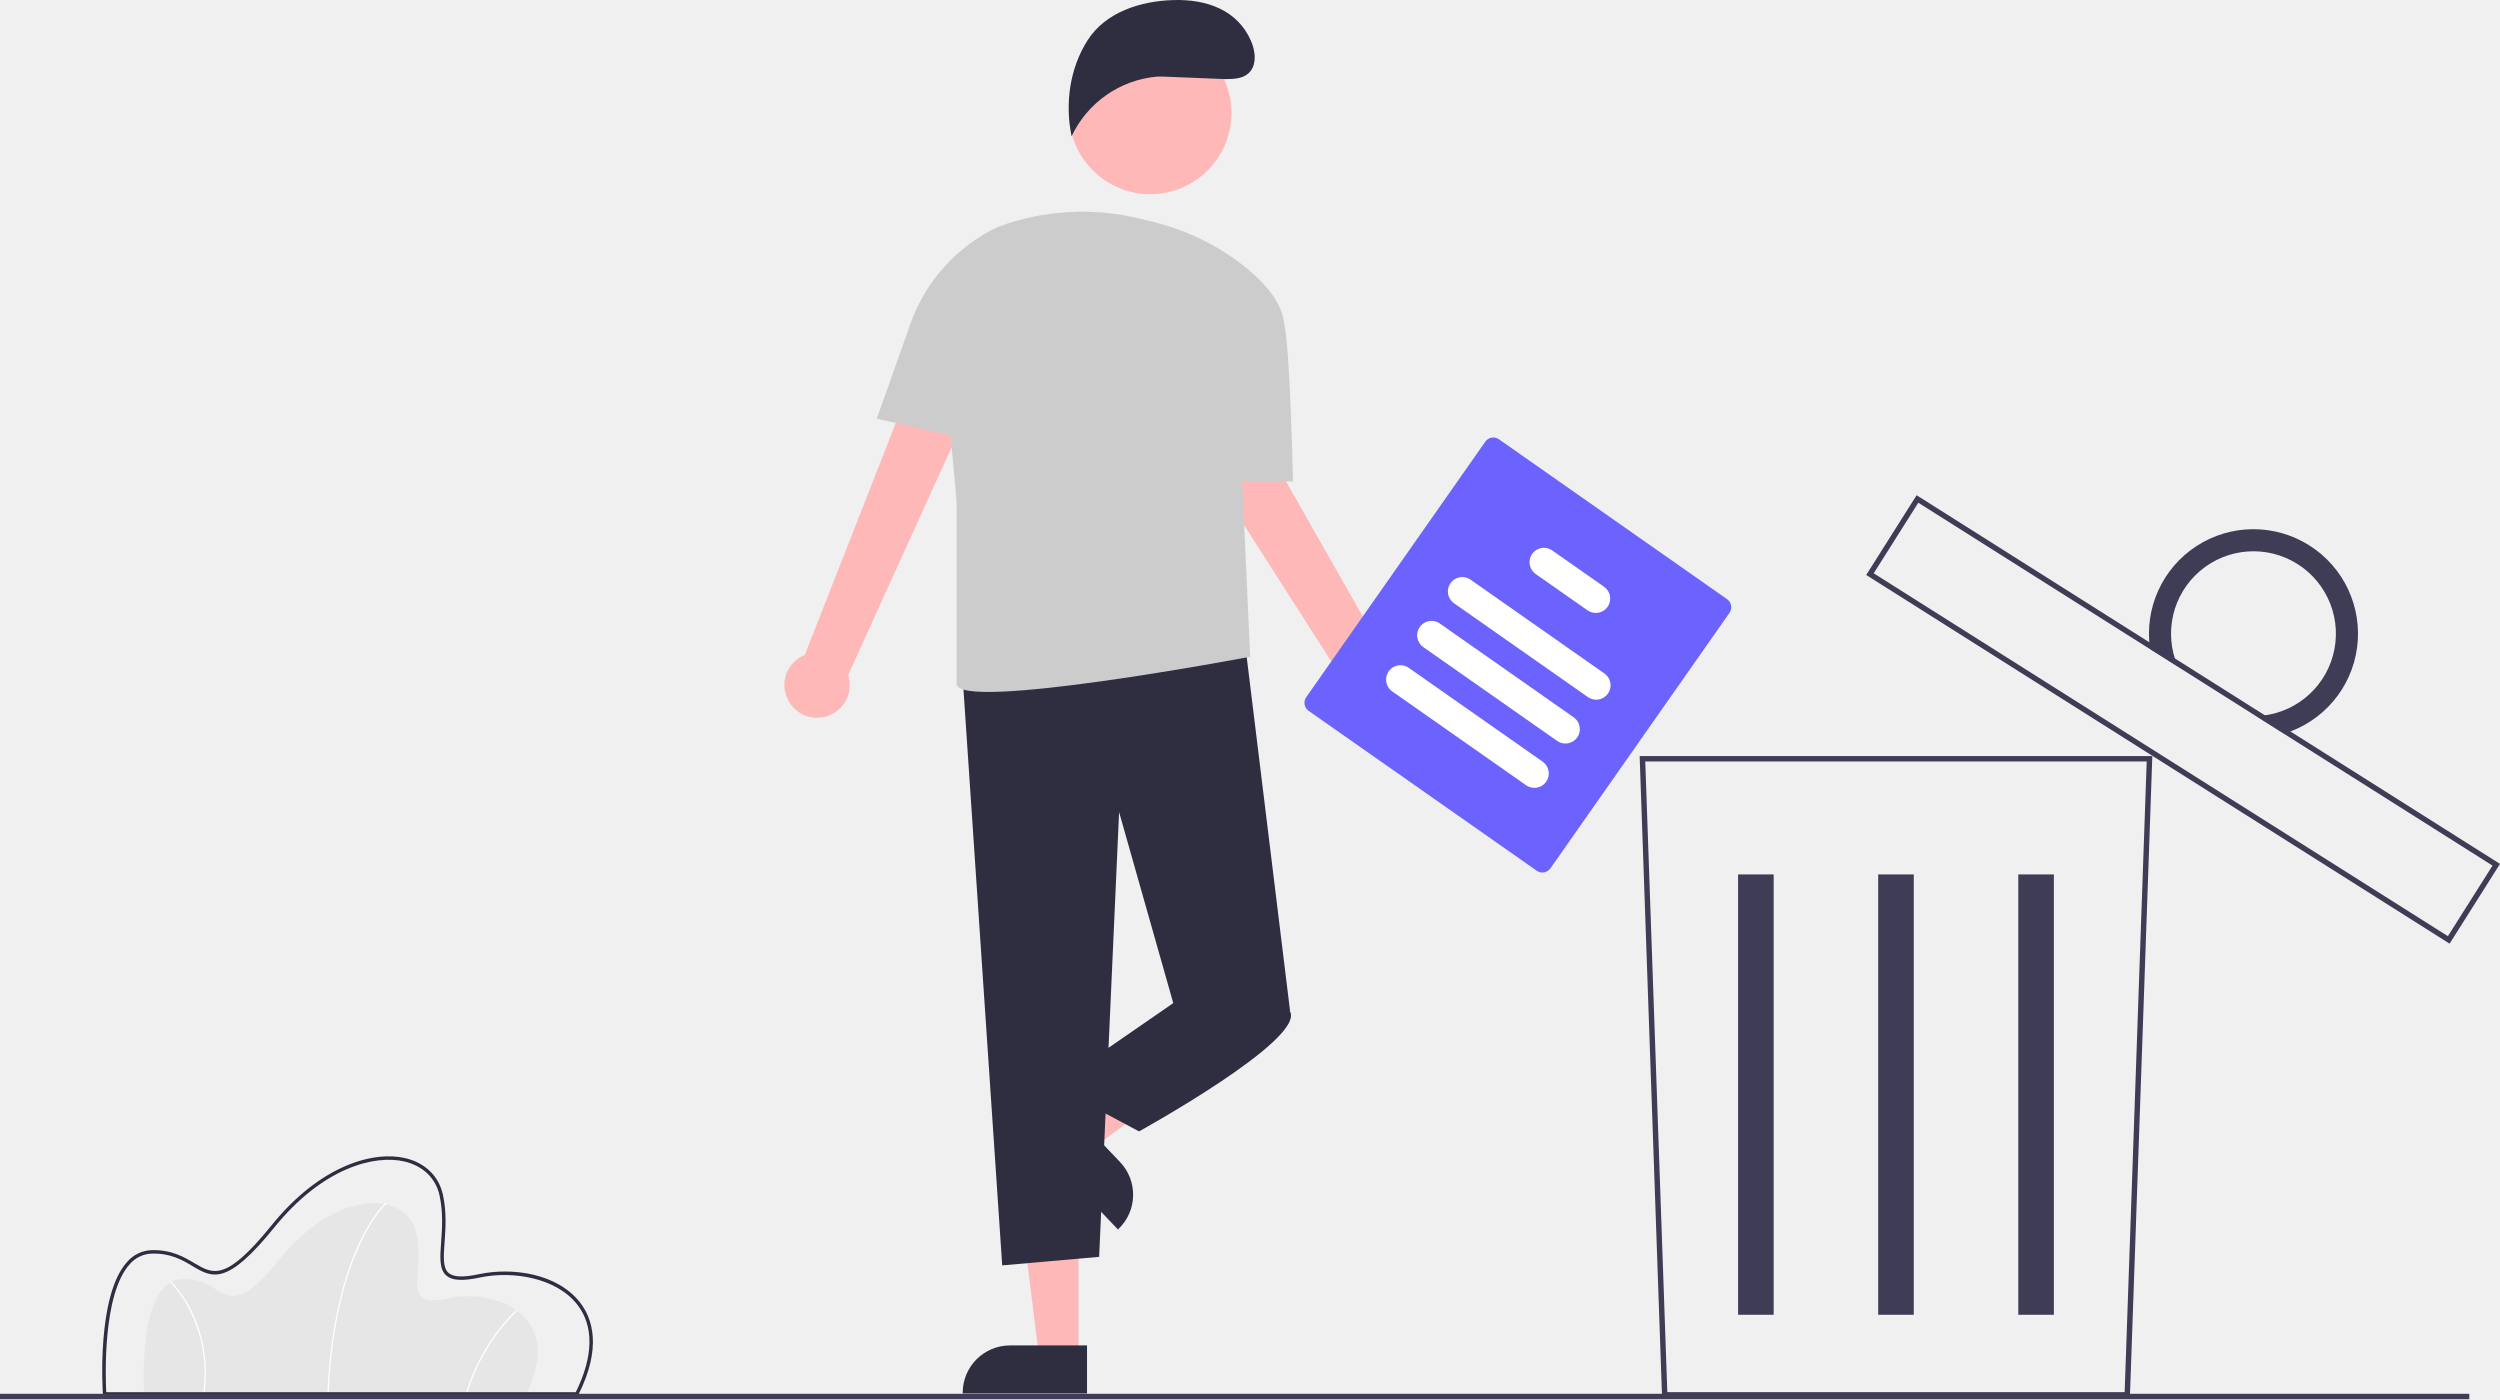
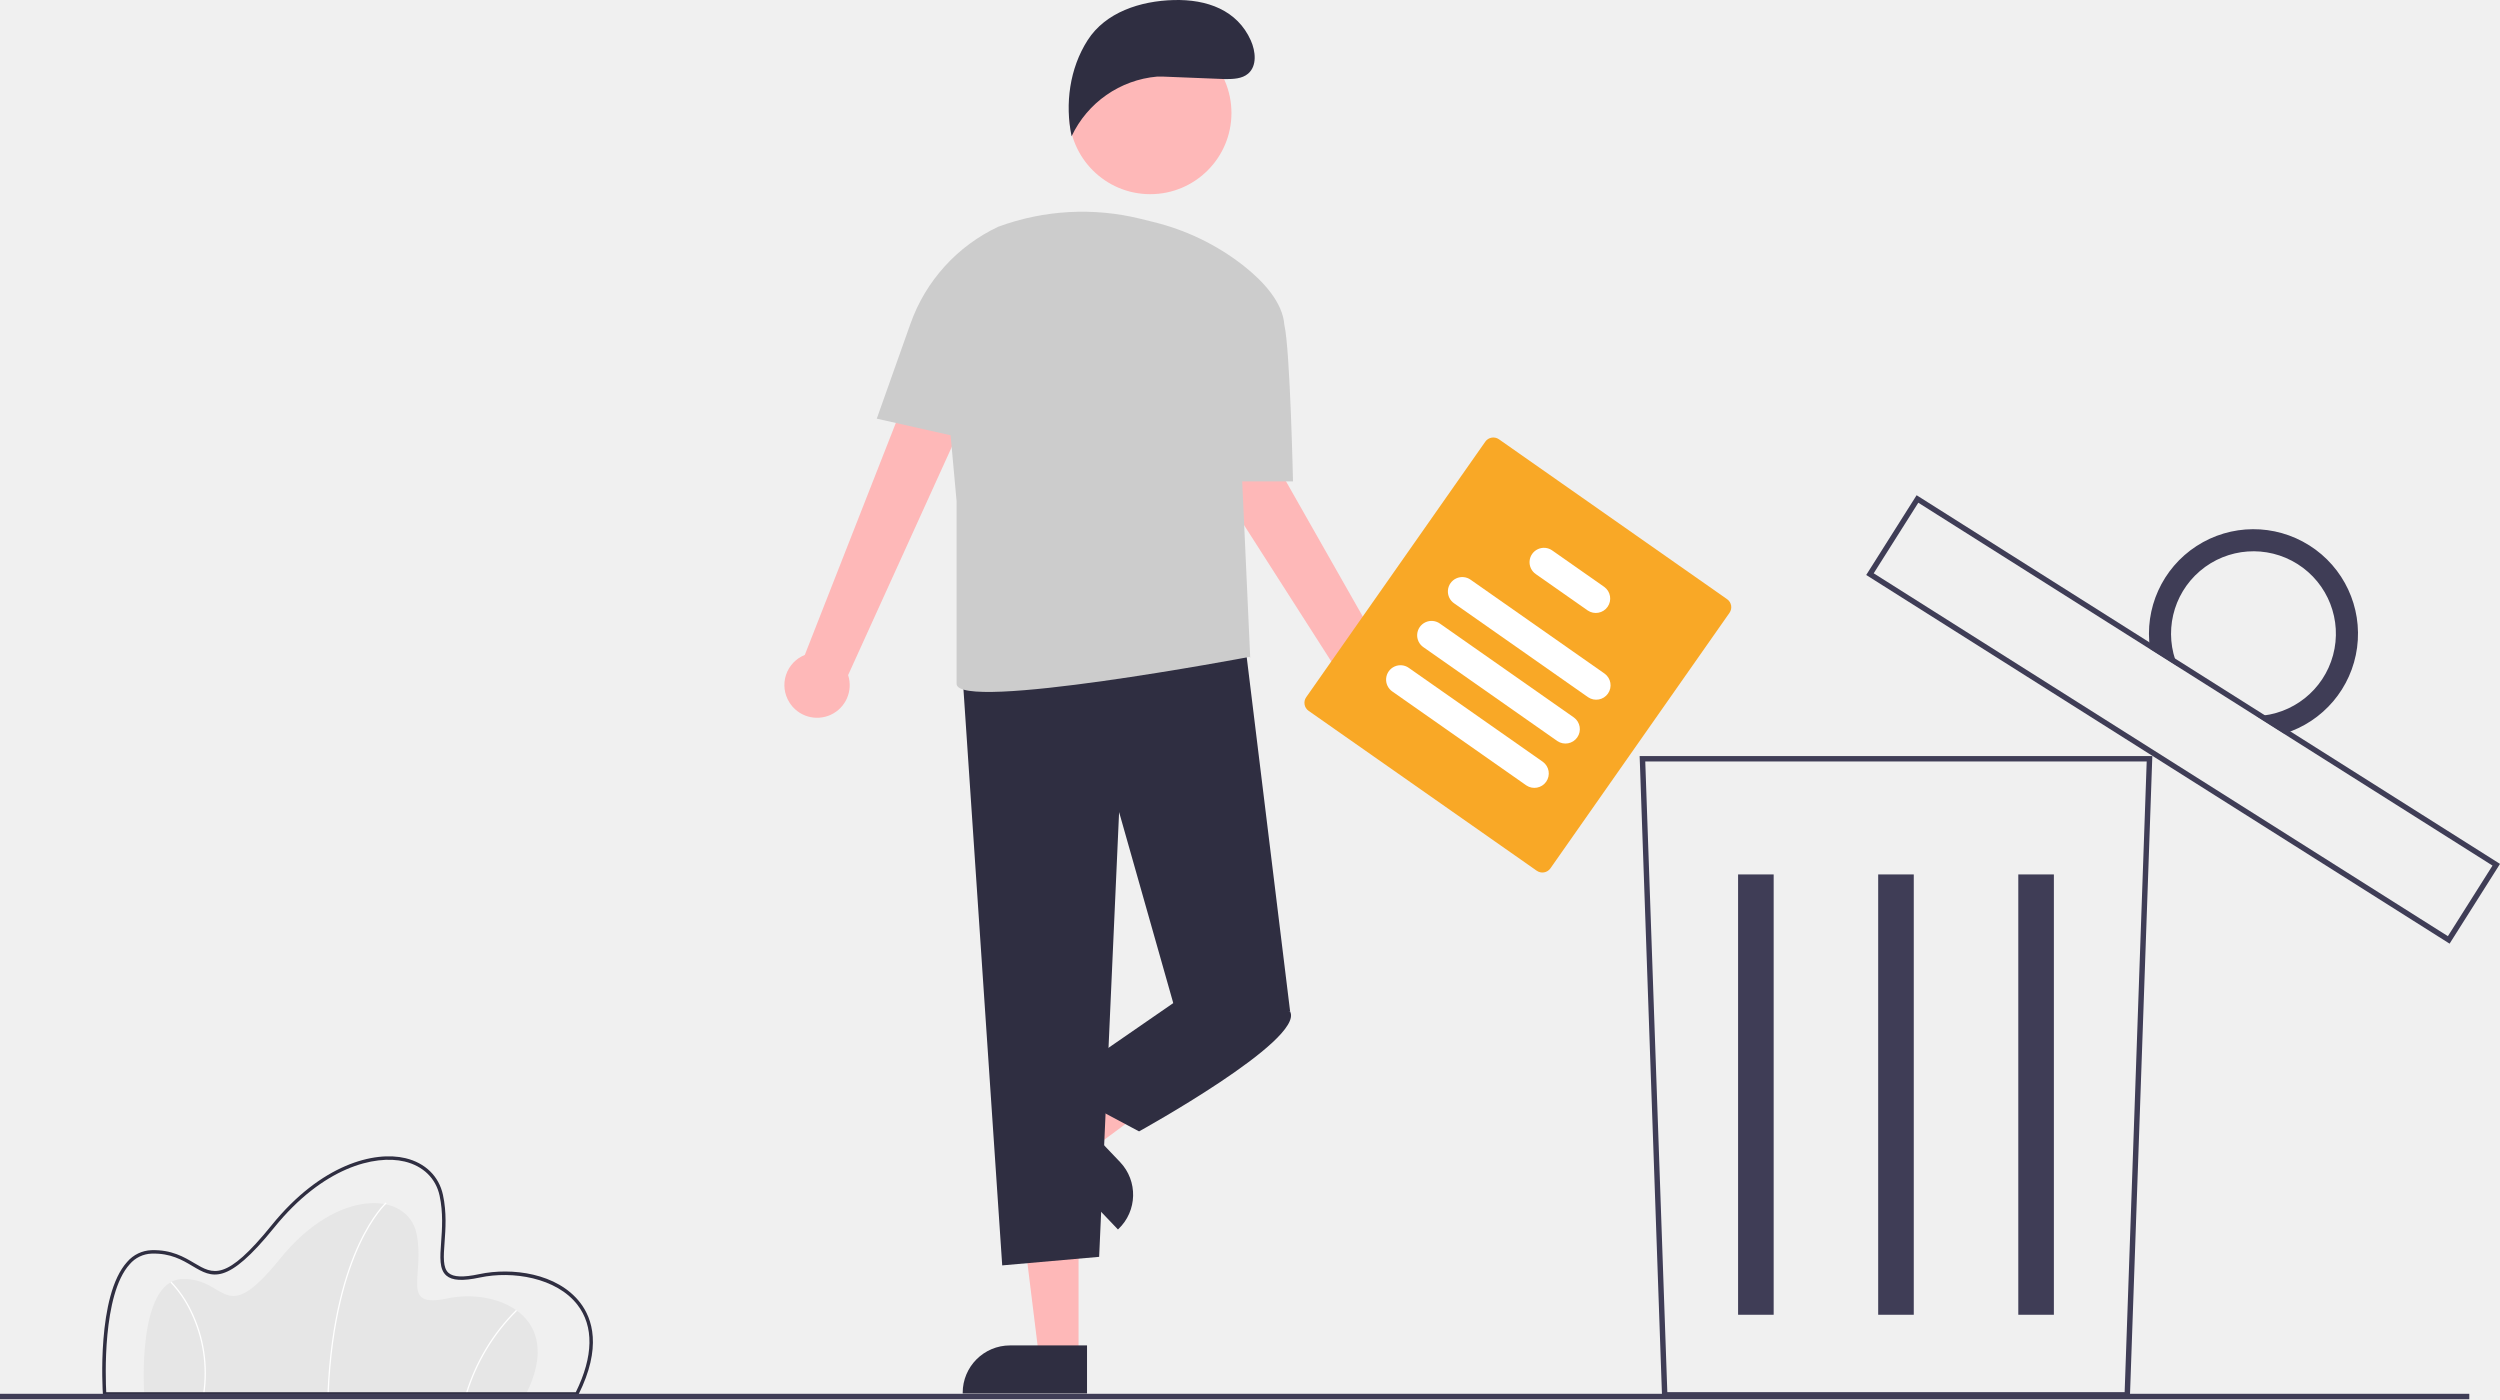
<svg xmlns="http://www.w3.org/2000/svg" data-name="Layer 1" width="920.304" height="515.087" viewBox="0 0 920.304 515.087">
-   <path id="a935b196-91fc-4d65-bd04-49275a33d175-145" data-name="Path 1" d="M333.527,705.582h-140.6s-2.85-41.8,14.012-42.275,14.962,18.525,36.1-7.6,46.787-24.7,50.112-9.262-6.412,27.787,11.4,23.987S348.014,676.607,333.527,705.582Z" transform="translate(-139.8479 -192.4567)" fill="#e6e6e6" />
-   <path id="af9a6d89-7824-4af5-a475-6980c18ad0f3-146" data-name="Path 2" d="M260.854,705.592l-.475-.019c1.107-27.52,6.87-45.2,11.511-55.19,5.038-10.844,9.893-15.234,9.942-15.277l.316.355c-.048.043-4.846,4.389-9.844,15.16C267.689,660.565,261.957,678.175,260.854,705.592Z" transform="translate(-139.8479 -192.4567)" fill="#fff" />
-   <path id="ae138407-70d7-43ff-b006-9d3240c337f6-147" data-name="Path 3" d="M311.74,705.648l-.456-.133a73.682,73.682,0,0,1,18.551-30.863l.319.352A73.183,73.183,0,0,0,311.74,705.648Z" transform="translate(-139.8479 -192.4567)" fill="#fff" />
-   <path id="a7d931fe-d47e-4aa5-ae01-a0d26a3448cc-148" data-name="Path 4" d="M215.073,705.615l-.471-.065a51.732,51.732,0,0,0-4.653-30.238,41.633,41.633,0,0,0-7.34-10.716l.329-.343a42.155,42.155,0,0,1,7.441,10.848A52.206,52.206,0,0,1,215.073,705.615Z" transform="translate(-139.8479 -192.4567)" fill="#fff" />
-   <path id="b274f1e0-b558-44b1-a0b2-dcd77bbddb14-149" data-name="Path 5" d="M352.608,706.217h-174.845l-.04-.592c-.1-1.473-2.331-36.228,8.93-48.629a12.334,12.334,0,0,1,9.013-4.325c7.34-.209,11.953,2.541,15.674,4.747,7.013,4.16,11.645,6.909,28.49-13.91,18.247-22.553,37.936-27.406,49.254-24.708,7.313,1.744,12.353,6.671,13.828,13.52,1.4,6.485.952,12.578.594,17.475-.383,5.239-.685,9.376,1.467,11.252,1.8,1.565,5.381,1.707,11.281.448,12-2.56,28.748-.37,37.153,10.491,4.522,5.843,8.085,16.463-.623,33.88Zm-173.652-1.271h172.865c6.489-13.165,6.692-24.287.581-32.182-7.711-9.963-23.888-12.585-35.883-10.026-6.411,1.368-10.23,1.142-12.381-.732-2.631-2.292-2.308-6.71-1.9-12.3.352-4.815.789-10.808-.569-17.115-1.368-6.351-6.063-10.926-12.881-12.551-10.957-2.614-30.1,2.177-47.971,24.27-17.534,21.672-22.817,18.54-30.126,14.2-3.767-2.234-8.043-4.767-14.99-4.57a11.109,11.109,0,0,0-8.108,3.909c-10.118,11.146-8.884,42.398-8.636,47.097Z" transform="translate(-139.8479 -192.4567)" fill="#2f2e41" />
-   <path id="bca7d782-7e31-494e-97b0-f49b8df7894d-150" data-name="Path 8" d="M923.908,706.923h-172.216l-.033-.965-8.223-235.18h188.727Zm-170.284-2h168.352l8.117-232.145h-184.587Z" transform="translate(-139.8479 -192.4567)" fill="#3f3d56" />
+   <path id="a935b196-91fc-4d65-bd04-49275a33d175-88" data-name="Path 1" d="M333.527,705.582h-140.6s-2.85-41.8,14.012-42.275,14.962,18.525,36.1-7.6,46.787-24.7,50.112-9.262-6.412,27.787,11.4,23.987S348.014,676.607,333.527,705.582Z" transform="translate(-139.8479 -192.4567)" fill="#e6e6e6" />
+   <path id="af9a6d89-7824-4af5-a475-6980c18ad0f3-89" data-name="Path 2" d="M260.854,705.592l-.475-.019c1.107-27.52,6.87-45.2,11.511-55.19,5.038-10.844,9.893-15.234,9.942-15.277l.316.355c-.048.043-4.846,4.389-9.844,15.16C267.689,660.565,261.957,678.175,260.854,705.592Z" transform="translate(-139.8479 -192.4567)" fill="#fff" />
+   <path id="ae138407-70d7-43ff-b006-9d3240c337f6-90" data-name="Path 3" d="M311.74,705.648l-.456-.133a73.682,73.682,0,0,1,18.551-30.863l.319.352A73.183,73.183,0,0,0,311.74,705.648Z" transform="translate(-139.8479 -192.4567)" fill="#fff" />
+   <path id="a7d931fe-d47e-4aa5-ae01-a0d26a3448cc-91" data-name="Path 4" d="M215.073,705.615l-.471-.065a51.732,51.732,0,0,0-4.653-30.238,41.633,41.633,0,0,0-7.34-10.716l.329-.343a42.155,42.155,0,0,1,7.441,10.848A52.206,52.206,0,0,1,215.073,705.615Z" transform="translate(-139.8479 -192.4567)" fill="#fff" />
+   <path id="b274f1e0-b558-44b1-a0b2-dcd77bbddb14-92" data-name="Path 5" d="M352.608,706.217h-174.845l-.04-.592c-.1-1.473-2.331-36.228,8.93-48.629a12.334,12.334,0,0,1,9.013-4.325c7.34-.209,11.953,2.541,15.674,4.747,7.013,4.16,11.645,6.909,28.49-13.91,18.247-22.553,37.936-27.406,49.254-24.708,7.313,1.744,12.353,6.671,13.828,13.52,1.4,6.485.952,12.578.594,17.475-.383,5.239-.685,9.376,1.467,11.252,1.8,1.565,5.381,1.707,11.281.448,12-2.56,28.748-.37,37.153,10.491,4.522,5.843,8.085,16.463-.623,33.88Zm-173.652-1.271h172.865c6.489-13.165,6.692-24.287.581-32.182-7.711-9.963-23.888-12.585-35.883-10.026-6.411,1.368-10.23,1.142-12.381-.732-2.631-2.292-2.308-6.71-1.9-12.3.352-4.815.789-10.808-.569-17.115-1.368-6.351-6.063-10.926-12.881-12.551-10.957-2.614-30.1,2.177-47.971,24.27-17.534,21.672-22.817,18.54-30.126,14.2-3.767-2.234-8.043-4.767-14.99-4.57a11.109,11.109,0,0,0-8.108,3.909c-10.118,11.146-8.884,42.398-8.636,47.097Z" transform="translate(-139.8479 -192.4567)" fill="#2f2e41" />
+   <path id="bca7d782-7e31-494e-97b0-f49b8df7894d-93" data-name="Path 8" d="M923.908,706.923h-172.216l-.033-.965-8.223-235.18h188.727Zm-170.284-2h168.352l8.117-232.145h-184.587Z" transform="translate(-139.8479 -192.4567)" fill="#3f3d56" />
  <g id="e7d5632f-8461-4dcf-9cd9-df8e3f64d5e2" data-name="Group 1">
    <rect id="ad932c98-7027-4b28-8e73-a76d8a4136e0" data-name="Rectangle 17" x="639.826" y="321.897" width="13.099" height="162.097" fill="#3f3d56" />
    <rect id="ae1e5d8b-7977-4a56-a24c-fbb057f76b38" data-name="Rectangle 18" x="691.402" y="321.897" width="13.099" height="162.097" fill="#3f3d56" />
    <rect id="bffa0855-fc38-45cc-9e39-6daa1d3e4103" data-name="Rectangle 19" x="742.978" y="321.897" width="13.099" height="162.097" fill="#3f3d56" />
  </g>
  <path d="M1041.597,539.839l-.846-.534L826.838,404.122l18.556-29.362.846.534,213.913,135.183Zm-212-136.339,211.377,133.58,16.418-25.979-211.376-133.581Z" transform="translate(-139.8479 -192.4567)" fill="#3f3d56" />
-   <path id="b31113e7-cae2-4653-b248-af5e4acb0a6c-151" data-name="Path 10" d="M989.95,393.226a38.459,38.459,0,0,0-58.62,38.07l10.2,6.446a30.344,30.344,0,1,1,28.98,18.321l10.2,6.446a38.459,38.459,0,0,0,9.249-69.283Z" transform="translate(-139.8479 -192.4567)" fill="#3f3d56" />
+   <path id="b31113e7-cae2-4653-b248-af5e4acb0a6c-94" data-name="Path 10" d="M989.95,393.226a38.459,38.459,0,0,0-58.62,38.07l10.2,6.446a30.344,30.344,0,1,1,28.98,18.321l10.2,6.446a38.459,38.459,0,0,0,9.249-69.283Z" transform="translate(-139.8479 -192.4567)" fill="#3f3d56" />
  <rect id="bbfb7505-c422-4cd7-b125-b9dee40ff3b1" data-name="Rectangle 21" y="513.087" width="909" height="2" fill="#3f3d56" />
  <g id="b91459ce-423d-4e92-a857-d0ba85dc07c7" data-name="Group 6">
-     <path id="bc369f15-2cd9-428d-9eec-3a8fd8cc1bba-152" data-name="Path 111" d="M536.885,691.896h-14.564l-6.932-56.174h21.5Z" transform="translate(-139.8479 -192.4567)" fill="#feb8b8" />
-     <path id="fafca8b8-1a63-4513-a3fa-e64917847011-153" data-name="Path 112" d="M494.234,705.418h45.771v-17.684h-28.332a17.439,17.439,0,0,0-17.439,17.439h0Z" transform="translate(-139.8479 -192.4567)" fill="#2f2e41" />
-     <path id="a38ea43e-f1b1-406e-84c8-61e7480f01b4-154" data-name="Path 113" d="M531.766,604.851l10.046,10.545,45.452-33.727-14.826-15.563Z" transform="translate(-139.8479 -192.4567)" fill="#feb8b8" />
-     <path id="b5ba90e2-8a51-4a77-95c4-5b486c8770ec-155" data-name="Path 114" d="M552.161,620.227l-19.549-20.512-12.803,12.202,31.582,33.138.177-.169a17.441,17.441,0,0,0,.593-24.659Z" transform="translate(-139.8479 -192.4567)" fill="#2f2e41" />
-     <path id="b1536285-e66e-494f-8c4f-a2304265e4c3-156" data-name="Path 115" d="M430.396,450.953a11.946,11.946,0,0,1,5.715-17.4l57.179-145.727,22.288,13.345-63.518,139.8a12.01,12.01,0,0,1-21.664,9.982Z" transform="translate(-139.8479 -192.4567)" fill="#feb8b8" />
-     <path id="acd6249e-4699-4411-813c-091b3a750afe-157" data-name="Path 116" d="M647.428,461.398a11.945,11.945,0,0,1-10.727-14.85l-84.354-131.869,23.891-10.2,75.836,133.523a12.01,12.01,0,0,1-4.646,23.4Z" transform="translate(-139.8479 -192.4567)" fill="#feb8b8" />
-     <path id="ece4d731-f277-435f-bbc1-e3b70679d22f-158" data-name="Path 117" d="M493.853,436.361l14.931,221.913,35.682-3.148,7.346-163.722,19.94,70.314,43.028,3.148-17.031-139Z" transform="translate(-139.8479 -192.4567)" fill="#2f2e41" />
-     <path id="b91f5bf0-a8c5-41a2-a26e-8e2fd84207c6-159" data-name="Path 118" d="M578.049,551.224l-6.3,10.495-44.073,30.434,31.484,16.792s60.869-33.583,55.622-44.078Z" transform="translate(-139.8479 -192.4567)" fill="#2f2e41" />
-     <path id="b0b7866d-f3ba-460a-97cc-8103175b89de-160" data-name="Path 119" d="M462.607,346.577l12.421-35a62.494,62.494,0,0,1,32.332-35.668h0a89.427,89.427,0,0,1,52.484-2.873l4.52,1.122a87.364,87.364,0,0,1,33.128,16c7.654,6.034,14.54,13.674,15.153,21.892a.244.244,0,0,0,.015.051c2.12,9.292,3.169,57.567,3.169,57.567h-18.7l2.958,65.067-.239-.471s-107.856,20.411-107.856,9.916v-67.168l-2.211-24.32Z" transform="translate(-139.8479 -192.4567)" fill="#ccc" />
+     <path id="bc369f15-2cd9-428d-9eec-3a8fd8cc1bba-95" data-name="Path 111" d="M536.885,691.896h-14.564l-6.932-56.174h21.5Z" transform="translate(-139.8479 -192.4567)" fill="#feb8b8" />
+     <path id="fafca8b8-1a63-4513-a3fa-e64917847011-96" data-name="Path 112" d="M494.234,705.418h45.771v-17.684h-28.332a17.439,17.439,0,0,0-17.439,17.439h0Z" transform="translate(-139.8479 -192.4567)" fill="#2f2e41" />
+     <path id="a38ea43e-f1b1-406e-84c8-61e7480f01b4-97" data-name="Path 113" d="M531.766,604.851l10.046,10.545,45.452-33.727-14.826-15.563Z" transform="translate(-139.8479 -192.4567)" fill="#feb8b8" />
+     <path id="b5ba90e2-8a51-4a77-95c4-5b486c8770ec-98" data-name="Path 114" d="M552.161,620.227l-19.549-20.512-12.803,12.202,31.582,33.138.177-.169a17.441,17.441,0,0,0,.593-24.659Z" transform="translate(-139.8479 -192.4567)" fill="#2f2e41" />
+     <path id="b1536285-e66e-494f-8c4f-a2304265e4c3-99" data-name="Path 115" d="M430.396,450.953a11.946,11.946,0,0,1,5.715-17.4l57.179-145.727,22.288,13.345-63.518,139.8a12.01,12.01,0,0,1-21.664,9.982Z" transform="translate(-139.8479 -192.4567)" fill="#feb8b8" />
+     <path id="acd6249e-4699-4411-813c-091b3a750afe-100" data-name="Path 116" d="M647.428,461.398a11.945,11.945,0,0,1-10.727-14.85l-84.354-131.869,23.891-10.2,75.836,133.523a12.01,12.01,0,0,1-4.646,23.4Z" transform="translate(-139.8479 -192.4567)" fill="#feb8b8" />
+     <path id="ece4d731-f277-435f-bbc1-e3b70679d22f-101" data-name="Path 117" d="M493.853,436.361l14.931,221.913,35.682-3.148,7.346-163.722,19.94,70.314,43.028,3.148-17.031-139Z" transform="translate(-139.8479 -192.4567)" fill="#2f2e41" />
+     <path id="b91f5bf0-a8c5-41a2-a26e-8e2fd84207c6-102" data-name="Path 118" d="M578.049,551.224l-6.3,10.495-44.073,30.434,31.484,16.792s60.869-33.583,55.622-44.078Z" transform="translate(-139.8479 -192.4567)" fill="#2f2e41" />
+     <path id="b0b7866d-f3ba-460a-97cc-8103175b89de-103" data-name="Path 119" d="M462.607,346.577l12.421-35a62.494,62.494,0,0,1,32.332-35.668h0a89.427,89.427,0,0,1,52.484-2.873l4.52,1.122a87.364,87.364,0,0,1,33.128,16c7.654,6.034,14.54,13.674,15.153,21.892a.244.244,0,0,0,.015.051c2.12,9.292,3.169,57.567,3.169,57.567h-18.7l2.958,65.067-.239-.471s-107.856,20.411-107.856,9.916v-67.168l-2.211-24.32Z" transform="translate(-139.8479 -192.4567)" fill="#ccc" />
    <circle id="bd3b9138-8795-4826-98b2-48d72249760b" data-name="Ellipse 12" cx="423.432" cy="41.593" r="29.889" fill="#feb8b8" />
-     <path id="e83e2647-99b5-4c80-ac3e-9e5d1f9bc81d-161" data-name="Path 120" d="M567.757,220.645l23.208.93c2.92-.009,6.108-.112,8.332-2,3.35-2.849,2.789-8.225.995-12.241-5-11.182-16.153-15.188-28.4-14.859s-25.08,4.48-31.675,14.8-8.377,23.352-5.893,35.344a38.534,38.534,0,0,1,31.508-21.97Z" transform="translate(-139.8479 -192.4567)" fill="#2f2e41" />
+     <path id="e83e2647-99b5-4c80-ac3e-9e5d1f9bc81d-104" data-name="Path 120" d="M567.757,220.645l23.208.93c2.92-.009,6.108-.112,8.332-2,3.35-2.849,2.789-8.225.995-12.241-5-11.182-16.153-15.188-28.4-14.859s-25.08,4.48-31.675,14.8-8.377,23.352-5.893,35.344a38.534,38.534,0,0,1,31.508-21.97Z" transform="translate(-139.8479 -192.4567)" fill="#2f2e41" />
  </g>
  <g id="ff061cc6-72bd-494d-9c36-32e4a4020cd7" data-name="Group 4">
-     <path id="bc404282-8d4f-43f7-bc12-02f97785eba1-162" data-name="Path 81" d="M705.571,513.001l-84.002-58.873a3.607,3.607,0,0,1-.882-5.015L686.619,355.041a3.607,3.607,0,0,1,5.015-.882l84.002,58.873a3.607,3.607,0,0,1,.882,5.015l-65.93,94.07A3.607,3.607,0,0,1,705.571,513.001Z" transform="translate(-139.8479 -192.4567)" fill="#6c63ff" />
-     <path id="ae4af9f3-88ec-4cab-9b9e-a4fc234f7062-163" data-name="Path 82" d="M724.462,449.12l-49.291-34.546a5.301,5.301,0,1,1,6.084-8.681l49.291,34.546a5.301,5.301,0,0,1-6.084,8.681Z" transform="translate(-139.8479 -192.4567)" fill="#fff" />
-     <path id="fe48f3fd-992f-41c2-af3b-c30882e26a16-164" data-name="Path 83" d="M713.15,465.261l-49.291-34.546a5.301,5.301,0,1,1,6.084-8.681l49.291,34.546a5.301,5.301,0,0,1-6.084,8.681Z" transform="translate(-139.8479 -192.4567)" fill="#fff" />
-     <path id="e216638f-22ba-49ea-a46c-300c78c4e875-165" data-name="Path 84" d="M701.716,481.576,652.425,447.03a5.301,5.301,0,1,1,6.084-8.681l49.291,34.546a5.301,5.301,0,0,1-6.084,8.681Z" transform="translate(-139.8479 -192.4567)" fill="#fff" />
-     <path id="ee43e3d8-5f22-4b53-a964-043fec166479-166" data-name="Path 85" d="M724.324,417.19l-19.092-13.381a5.301,5.301,0,1,1,6.084-8.681L730.408,408.509a5.301,5.301,0,0,1-6.084,8.681Z" transform="translate(-139.8479 -192.4567)" fill="#fff" />
+     <path id="bc404282-8d4f-43f7-bc12-02f97785eba1-105" data-name="Path 81" d="M705.571,513.001l-84.002-58.873a3.607,3.607,0,0,1-.882-5.015L686.619,355.041a3.607,3.607,0,0,1,5.015-.882l84.002,58.873a3.607,3.607,0,0,1,.882,5.015l-65.93,94.07A3.607,3.607,0,0,1,705.571,513.001Z" transform="translate(-139.8479 -192.4567)" fill="#f9a826" />
+     <path id="ae4af9f3-88ec-4cab-9b9e-a4fc234f7062-106" data-name="Path 82" d="M724.462,449.12l-49.291-34.546a5.301,5.301,0,1,1,6.084-8.681l49.291,34.546a5.301,5.301,0,0,1-6.084,8.681Z" transform="translate(-139.8479 -192.4567)" fill="#fff" />
+     <path id="fe48f3fd-992f-41c2-af3b-c30882e26a16-107" data-name="Path 83" d="M713.15,465.261l-49.291-34.546a5.301,5.301,0,1,1,6.084-8.681l49.291,34.546a5.301,5.301,0,0,1-6.084,8.681Z" transform="translate(-139.8479 -192.4567)" fill="#fff" />
+     <path id="e216638f-22ba-49ea-a46c-300c78c4e875-108" data-name="Path 84" d="M701.716,481.576,652.425,447.03a5.301,5.301,0,1,1,6.084-8.681l49.291,34.546a5.301,5.301,0,0,1-6.084,8.681Z" transform="translate(-139.8479 -192.4567)" fill="#fff" />
+     <path id="ee43e3d8-5f22-4b53-a964-043fec166479-109" data-name="Path 85" d="M724.324,417.19l-19.092-13.381a5.301,5.301,0,1,1,6.084-8.681L730.408,408.509a5.301,5.301,0,0,1-6.084,8.681Z" transform="translate(-139.8479 -192.4567)" fill="#fff" />
  </g>
</svg>
